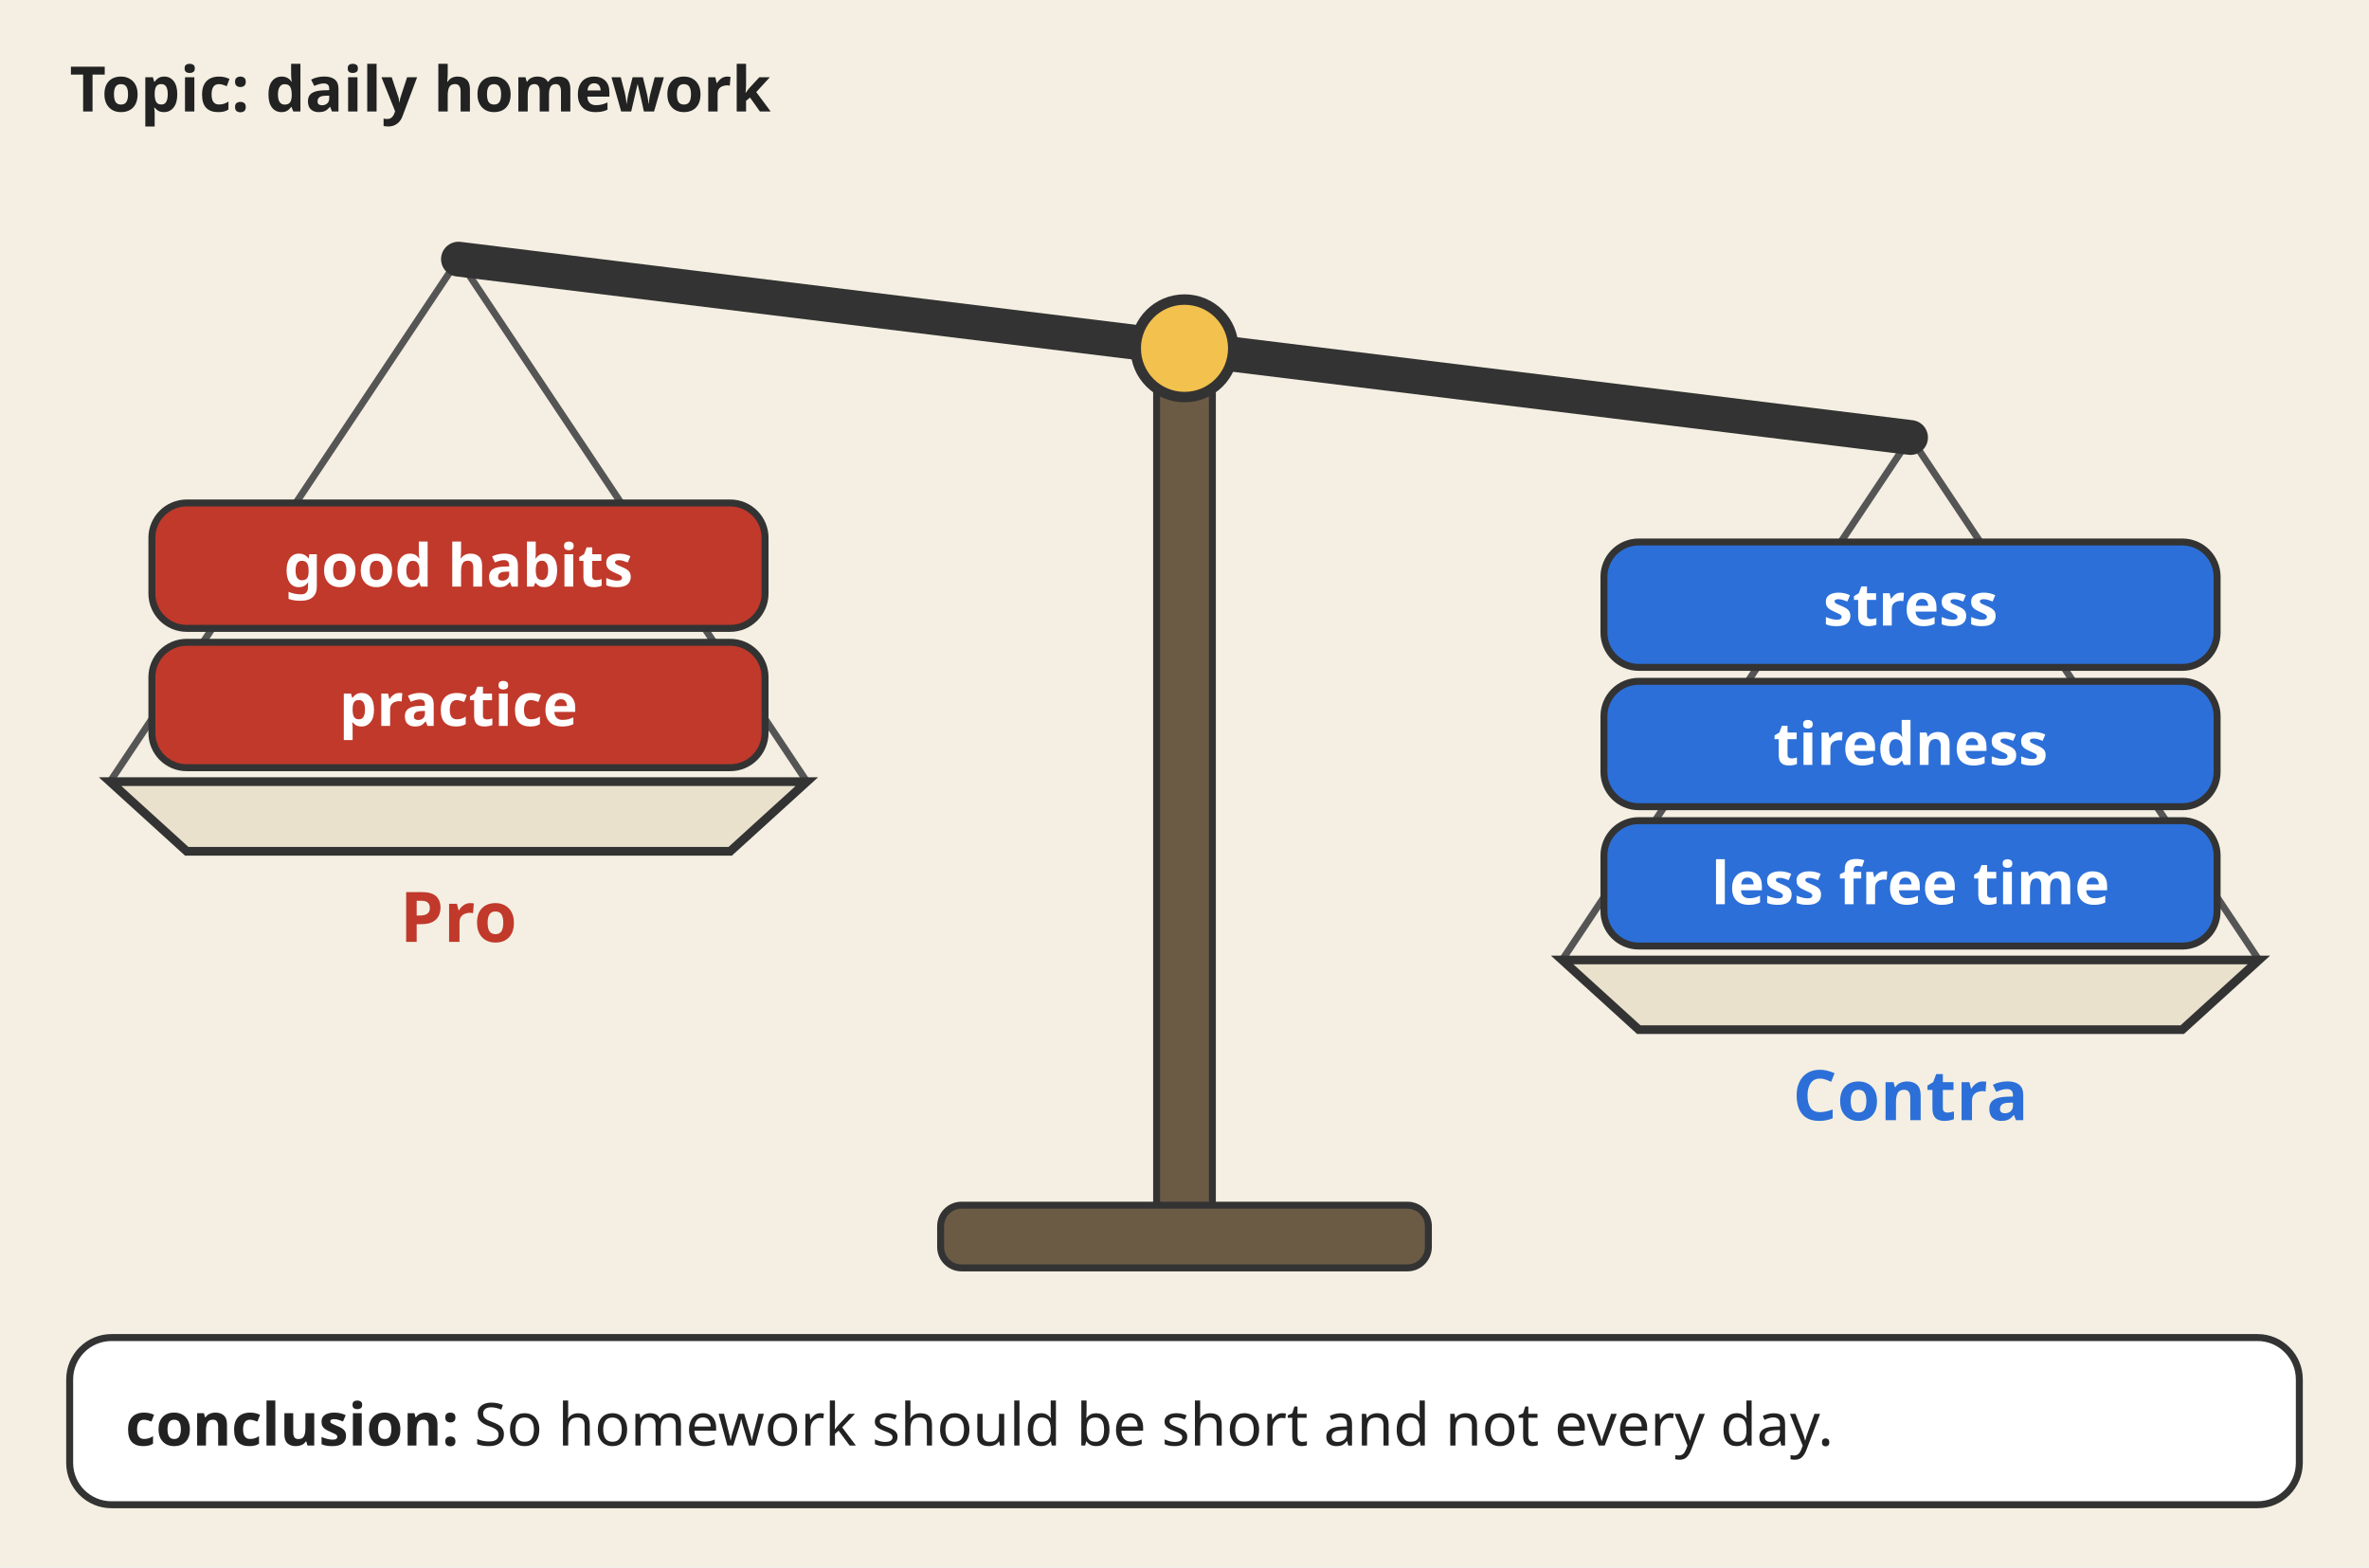
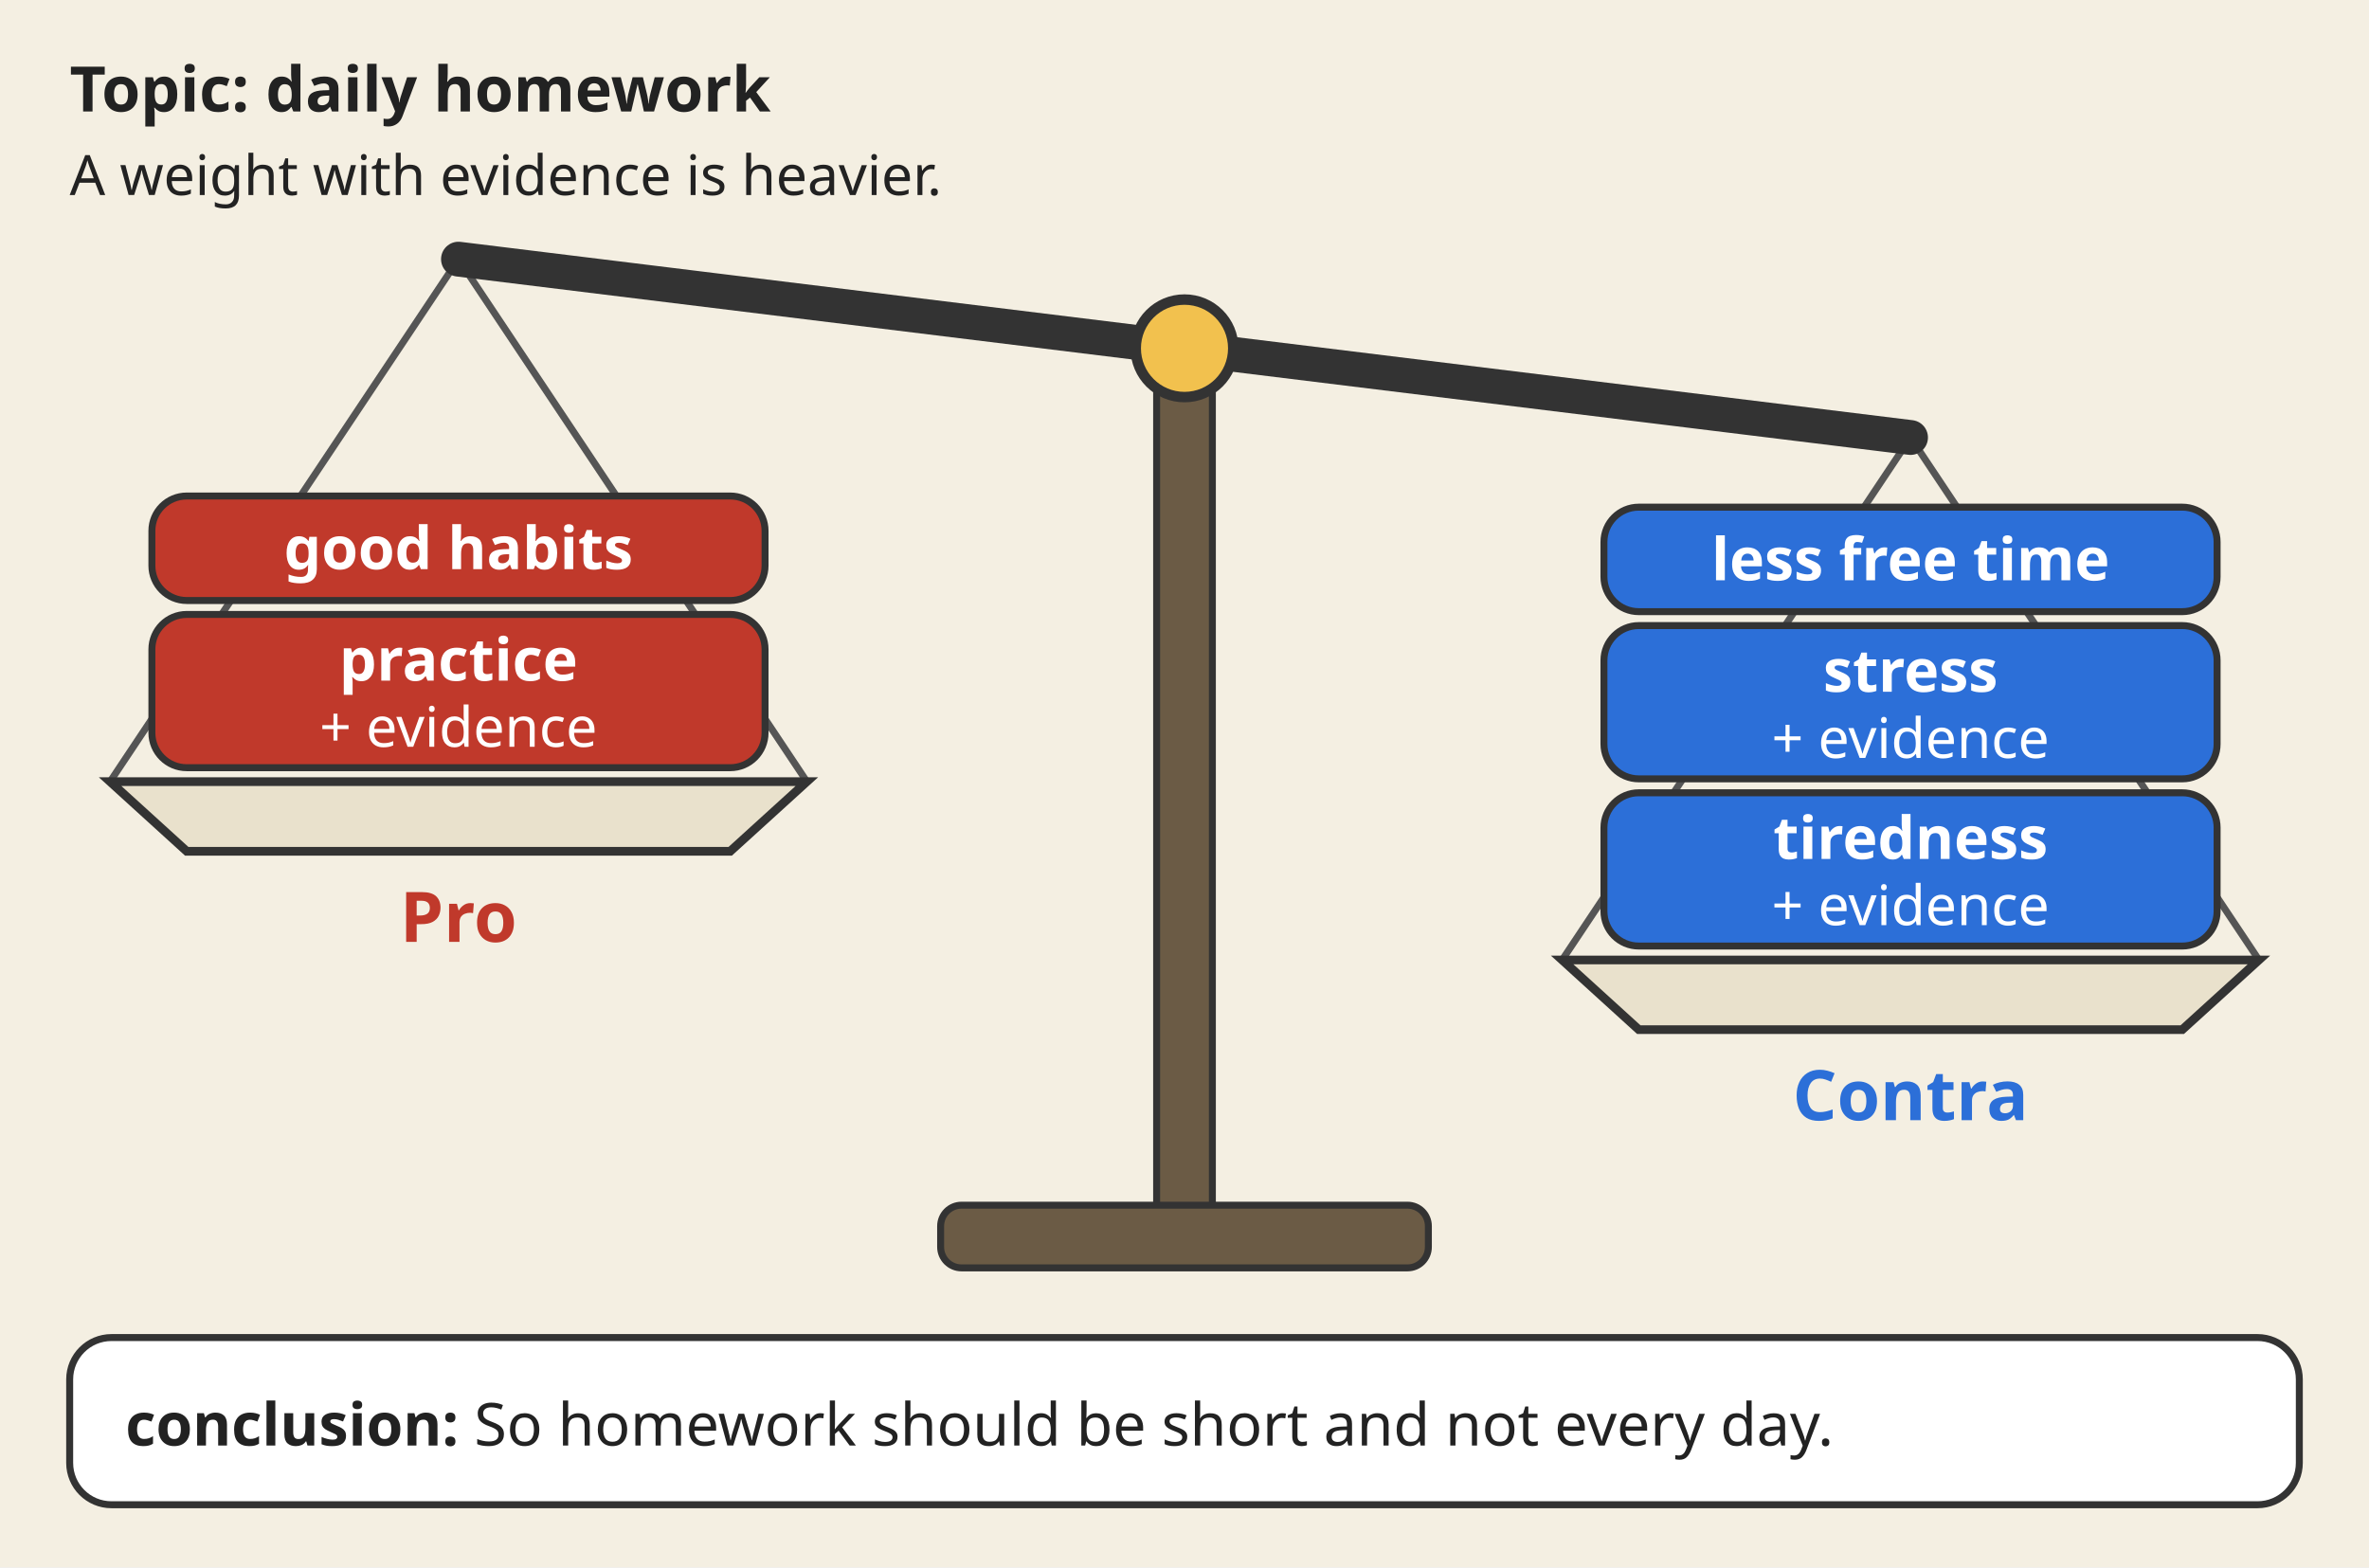
<svg xmlns="http://www.w3.org/2000/svg" viewBox="0 0 680 450" role="img">
  <rect width="680" height="450" fill="#f4efe2" />
  <text x="20" y="32" font-family="sans-serif" font-size="18" font-weight="bold" fill="#222">Topic: daily homework</text>
+   <text x="20" y="56" font-family="sans-serif" font-size="16" fill="#222">A weight with evidence is heavier.</text>
  <rect x="332" y="100" width="16" height="250" fill="#6b5b45" stroke="#333" stroke-width="2" />
  <rect x="270" y="346" width="140" height="18" rx="6" fill="#6b5b45" stroke="#333" stroke-width="2" />
  <line x1="131.6" y1="74.4" x2="31.6" y2="224.4" stroke="#555" stroke-width="2" />
  <line x1="131.6" y1="74.4" x2="231.6" y2="224.4" stroke="#555" stroke-width="2" />
  <line x1="548.4" y1="125.6" x2="448.4" y2="275.6" stroke="#555" stroke-width="2" />
  <line x1="548.4" y1="125.6" x2="648.4" y2="275.6" stroke="#555" stroke-width="2" />
  <line x1="131.6" y1="74.4" x2="548.4" y2="125.6" stroke="#333" stroke-width="10" stroke-linecap="round" />
  <circle cx="340" cy="100" r="14" fill="#f2c14e" stroke="#333" stroke-width="3" />
  <path d="M31.6 224.4 H231.6 L209.6 244.4 H53.6 Z" fill="#e9e1cc" stroke="#333" stroke-width="2.5" />
-   <rect x="43.6" y="184.4" width="176" height="36" rx="10" fill="#c0392b" stroke="#333" stroke-width="2" />
-   <text x="131.6" y="208.4" text-anchor="middle" font-family="sans-serif" font-size="17" font-weight="bold" fill="#fff">practice</text>
-   <rect x="43.6" y="144.4" width="176" height="36" rx="10" fill="#c0392b" stroke="#333" stroke-width="2" />
-   <text x="131.6" y="168.4" text-anchor="middle" font-family="sans-serif" font-size="17" font-weight="bold" fill="#fff">good habits</text>
+   <rect x="43.6" y="176.4" width="176" height="44" rx="10" fill="#c0392b" stroke="#333" stroke-width="2" />
+   <text x="131.6" y="195.4" text-anchor="middle" font-family="sans-serif" font-size="17" font-weight="bold" fill="#fff">practice</text>
+   <text x="131.6" y="214.4" text-anchor="middle" font-family="sans-serif" font-size="16" fill="#fff">+ evidence</text>
+   <rect x="43.6" y="142.4" width="176" height="30" rx="10" fill="#c0392b" stroke="#333" stroke-width="2" />
+   <text x="131.6" y="163.4" text-anchor="middle" font-family="sans-serif" font-size="17" font-weight="bold" fill="#fff">good habits</text>
  <text x="131.6" y="270.4" text-anchor="middle" font-family="sans-serif" font-size="20" font-weight="bold" fill="#c0392b">Pro</text>
  <path d="M448.4 275.6 H648.4 L626.4 295.6 H470.4 Z" fill="#e9e1cc" stroke="#333" stroke-width="2.5" />
-   <rect x="460.4" y="235.6" width="176" height="36" rx="10" fill="#2c6fd8" stroke="#333" stroke-width="2" />
-   <text x="548.4" y="259.6" text-anchor="middle" font-family="sans-serif" font-size="17" font-weight="bold" fill="#fff">less free time</text>
-   <rect x="460.4" y="195.6" width="176" height="36" rx="10" fill="#2c6fd8" stroke="#333" stroke-width="2" />
-   <text x="548.4" y="219.6" text-anchor="middle" font-family="sans-serif" font-size="17" font-weight="bold" fill="#fff">tiredness</text>
-   <rect x="460.4" y="155.6" width="176" height="36" rx="10" fill="#2c6fd8" stroke="#333" stroke-width="2" />
-   <text x="548.4" y="179.6" text-anchor="middle" font-family="sans-serif" font-size="17" font-weight="bold" fill="#fff">stress</text>
+   <rect x="460.4" y="227.6" width="176" height="44" rx="10" fill="#2c6fd8" stroke="#333" stroke-width="2" />
+   <text x="548.4" y="246.6" text-anchor="middle" font-family="sans-serif" font-size="17" font-weight="bold" fill="#fff">tiredness</text>
+   <text x="548.4" y="265.6" text-anchor="middle" font-family="sans-serif" font-size="16" fill="#fff">+ evidence</text>
+   <rect x="460.4" y="179.6" width="176" height="44" rx="10" fill="#2c6fd8" stroke="#333" stroke-width="2" />
+   <text x="548.4" y="198.6" text-anchor="middle" font-family="sans-serif" font-size="17" font-weight="bold" fill="#fff">stress</text>
+   <text x="548.4" y="217.6" text-anchor="middle" font-family="sans-serif" font-size="16" fill="#fff">+ evidence</text>
+   <rect x="460.4" y="145.6" width="176" height="30" rx="10" fill="#2c6fd8" stroke="#333" stroke-width="2" />
+   <text x="548.4" y="166.6" text-anchor="middle" font-family="sans-serif" font-size="17" font-weight="bold" fill="#fff">less free time</text>
  <text x="548.4" y="321.6" text-anchor="middle" font-family="sans-serif" font-size="20" font-weight="bold" fill="#2c6fd8">Contra</text>
  <rect x="20" y="384" width="640" height="48" rx="12" fill="#fff" stroke="#333" stroke-width="2" />
  <text x="36" y="415" font-family="sans-serif" font-size="17" fill="#222">
    <tspan font-weight="bold">conclusion:</tspan> So homework should be short and not every day.</text>
</svg>
